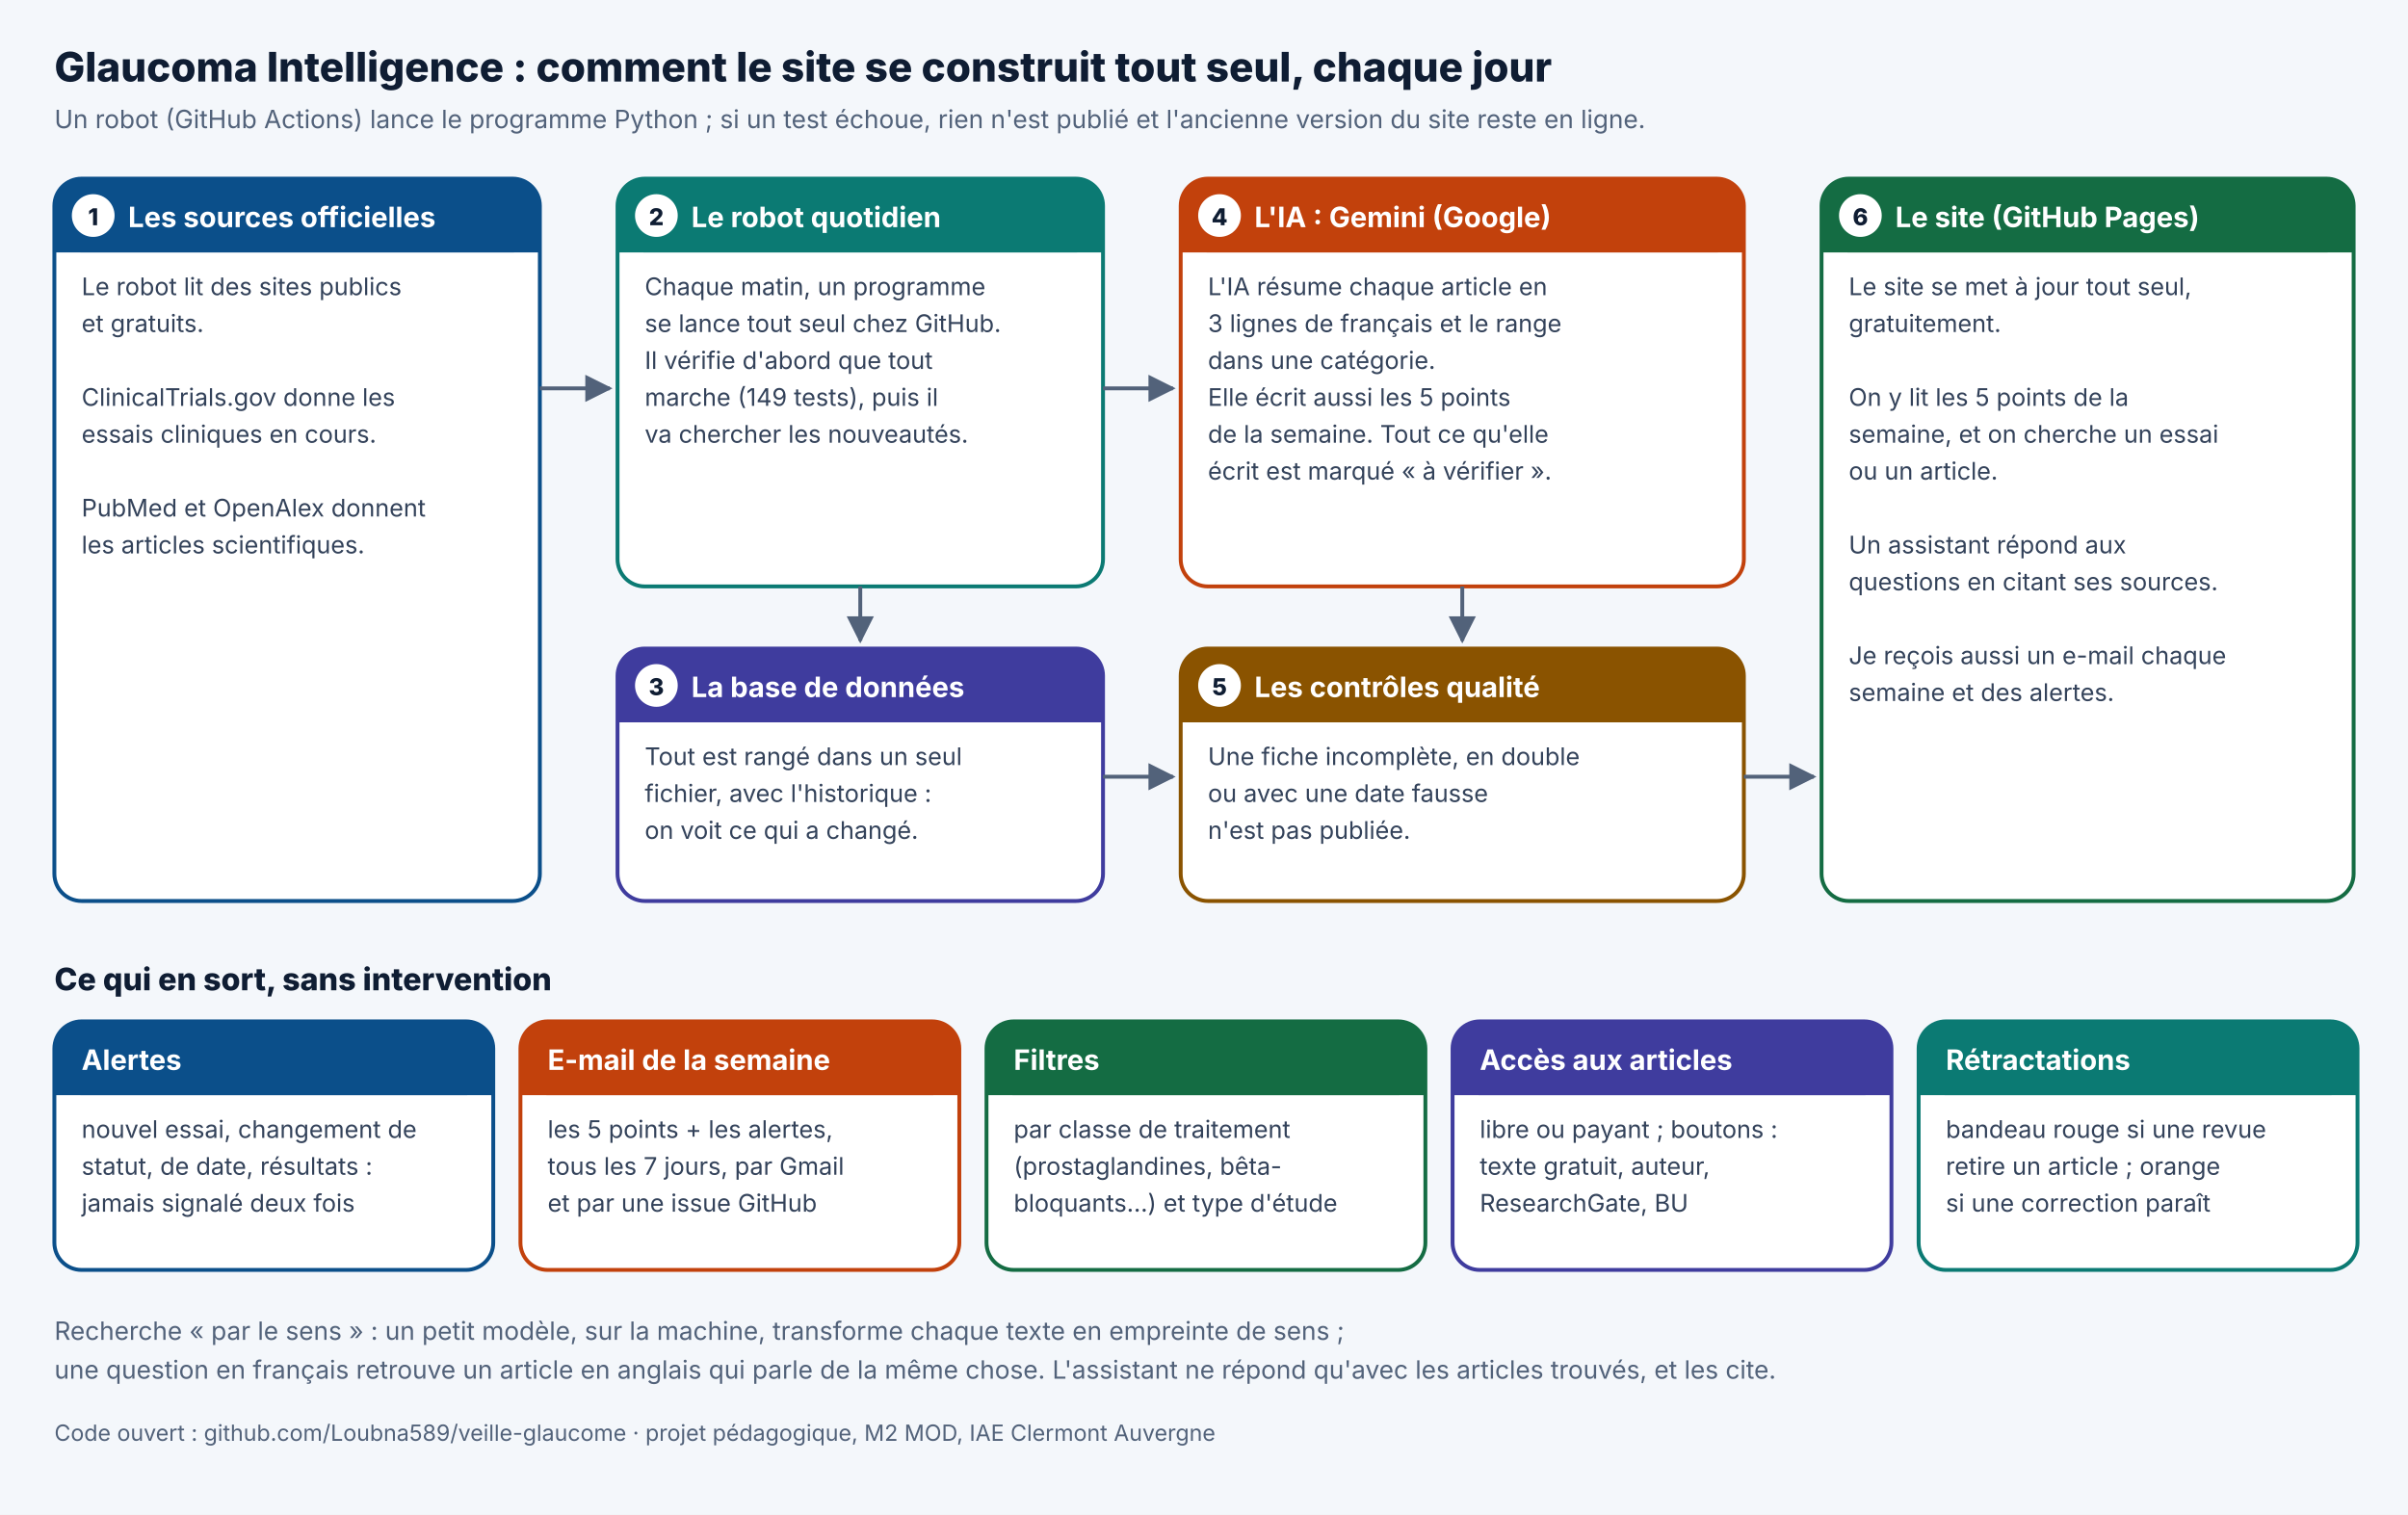
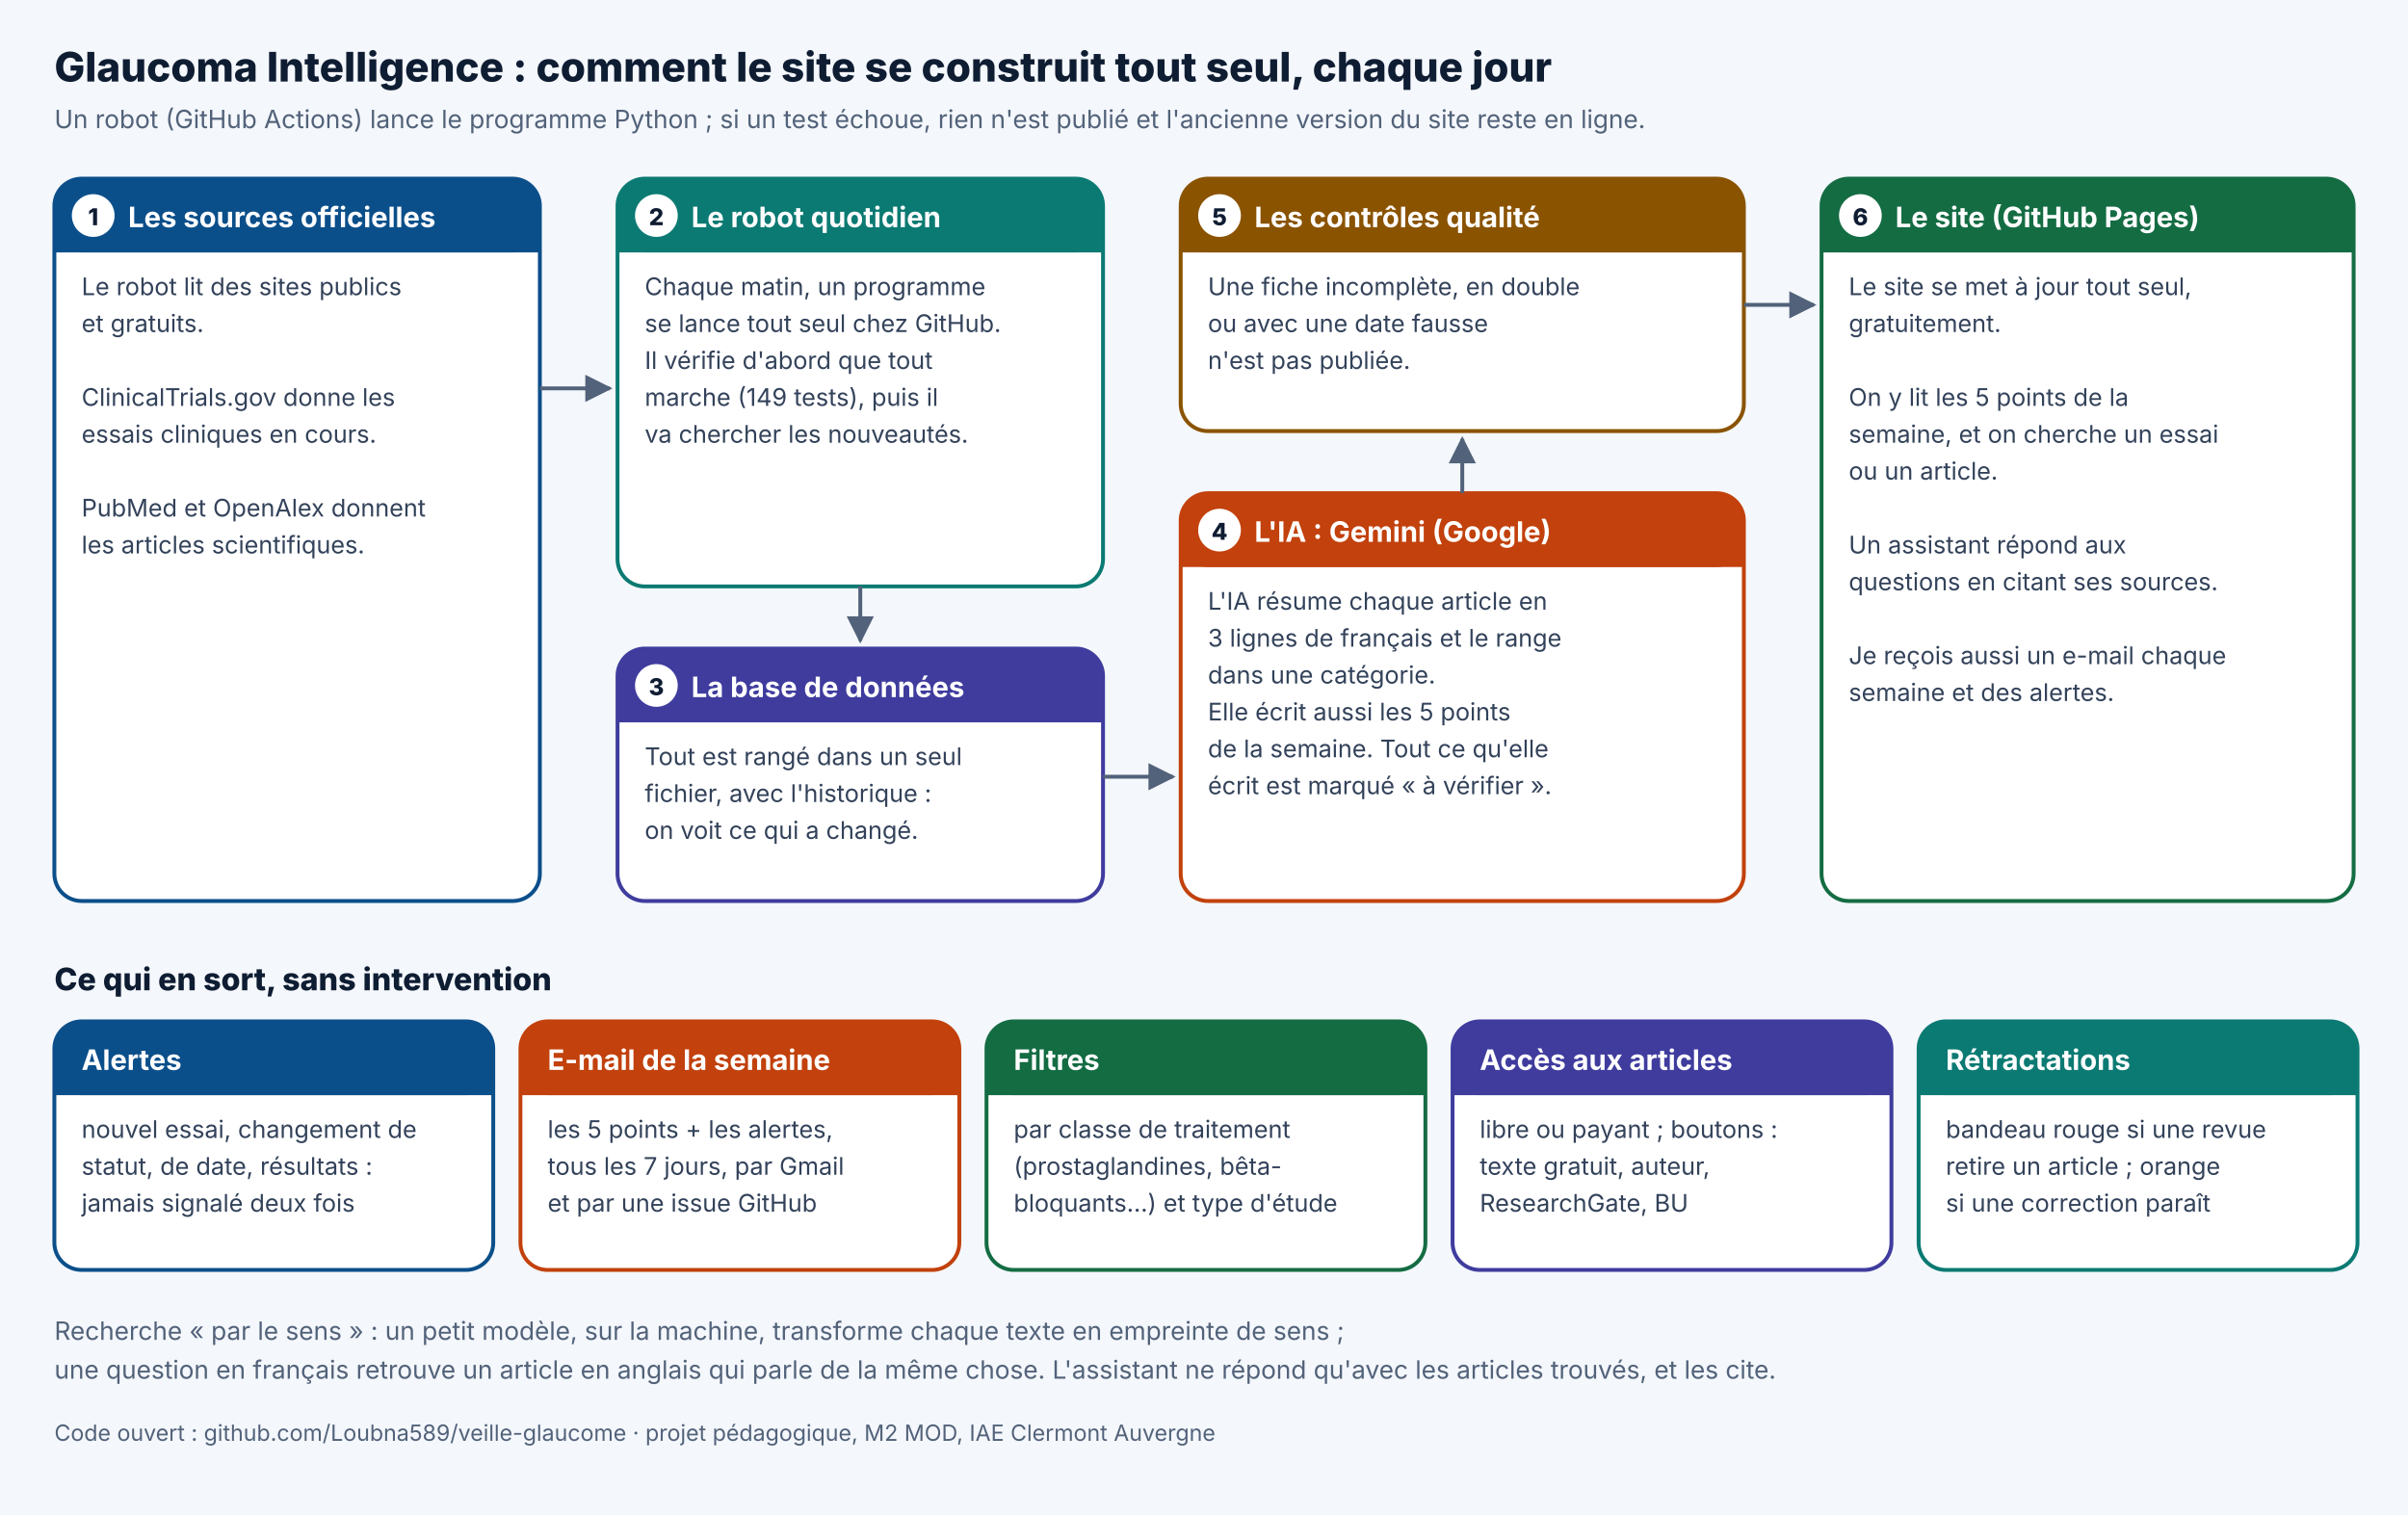
<svg xmlns="http://www.w3.org/2000/svg" viewBox="0 0 1240 780" font-family="Inter, Segoe UI, system-ui, sans-serif" role="img" aria-labelledby="t d">
  <defs>
    <marker id="f" viewBox="0 0 10 10" refX="9" refY="5" markerWidth="7" markerHeight="7" orient="auto-start-reverse">
      <path d="M0,0 L10,5 L0,10 z" fill="#52627a" />
    </marker>
    <style>.h1{font-size:21px;font-weight:800;fill:#0f1d33}.h2{font-size:16px;font-weight:800;fill:#0f1d33}.sous{font-size:13px;fill:#52627a}.mini{font-size:11.5px;fill:#52627a}
.ttl{font-size:14.5px;font-weight:700;fill:#fff}.num{font-size:12px;font-weight:800;fill:#0f1d33}.txt{font-size:12.5px;fill:#33425a}.gras{font-size:12.5px;font-weight:700;fill:#0f1d33}
.fl{stroke:#52627a;stroke-width:2;fill:none;marker-end:url(#f)}</style>
  </defs>
  <rect width="1240" height="780" fill="#f4f7fb" />
  <text x="28" y="42" class="h1" text-anchor="start">Glaucoma Intelligence : comment le site se construit tout seul, chaque jour</text>
  <text x="28" y="66" class="sous" text-anchor="start">Un robot (GitHub Actions) lance le programme Python ; si un test échoue, rien n'est publié et l'ancienne version du site reste en ligne.</text>
  <rect x="28" y="92" width="250" height="372" rx="14" fill="#ffffff" stroke="#0b4f8a" stroke-width="2" />
  <rect x="28" y="92" width="250" height="38" rx="14" fill="#0b4f8a" />
  <rect x="28" y="116" width="250" height="14" fill="#0b4f8a" />
  <circle cx="48" cy="111" r="11" fill="#fff" />
  <text x="48" y="116" class="num" text-anchor="middle">1</text>
  <text x="66" y="117" class="ttl" text-anchor="start">Les sources officielles</text>
  <text x="42" y="152" class="txt" text-anchor="start">Le robot lit des sites publics</text>
  <text x="42" y="171" class="txt" text-anchor="start">et gratuits.</text>
  <text x="42" y="190" class="txt" text-anchor="start" />
  <text x="42" y="209" class="txt" text-anchor="start">ClinicalTrials.gov donne les</text>
  <text x="42" y="228" class="txt" text-anchor="start">essais cliniques en cours.</text>
  <text x="42" y="247" class="txt" text-anchor="start" />
  <text x="42" y="266" class="txt" text-anchor="start">PubMed et OpenAlex donnent</text>
  <text x="42" y="285" class="txt" text-anchor="start">les articles scientifiques.</text>
  <rect x="318" y="92" width="250" height="210" rx="14" fill="#ffffff" stroke="#0b7a73" stroke-width="2" />
  <rect x="318" y="92" width="250" height="38" rx="14" fill="#0b7a73" />
  <rect x="318" y="116" width="250" height="14" fill="#0b7a73" />
  <circle cx="338" cy="111" r="11" fill="#fff" />
  <text x="338" y="116" class="num" text-anchor="middle">2</text>
  <text x="356" y="117" class="ttl" text-anchor="start">Le robot quotidien</text>
  <text x="332" y="152" class="txt" text-anchor="start">Chaque matin, un programme</text>
  <text x="332" y="171" class="txt" text-anchor="start">se lance tout seul chez GitHub.</text>
  <text x="332" y="190" class="txt" text-anchor="start">Il vérifie d'abord que tout</text>
  <text x="332" y="209" class="txt" text-anchor="start">marche (149 tests), puis il</text>
  <text x="332" y="228" class="txt" text-anchor="start">va chercher les nouveautés.</text>
  <rect x="318" y="334" width="250" height="130" rx="14" fill="#ffffff" stroke="#3f3c9e" stroke-width="2" />
  <rect x="318" y="334" width="250" height="38" rx="14" fill="#3f3c9e" />
  <rect x="318" y="358" width="250" height="14" fill="#3f3c9e" />
  <circle cx="338" cy="353" r="11" fill="#fff" />
  <text x="338" y="358" class="num" text-anchor="middle">3</text>
  <text x="356" y="359" class="ttl" text-anchor="start">La base de données</text>
  <text x="332" y="394" class="txt" text-anchor="start">Tout est rangé dans un seul</text>
  <text x="332" y="413" class="txt" text-anchor="start">fichier, avec l'historique :</text>
  <text x="332" y="432" class="txt" text-anchor="start">on voit ce qui a changé.</text>
-   <rect x="608" y="92" width="290" height="210" rx="14" fill="#ffffff" stroke="#c2410c" stroke-width="2" />
-   <rect x="608" y="92" width="290" height="38" rx="14" fill="#c2410c" />
-   <rect x="608" y="116" width="290" height="14" fill="#c2410c" />
+   <rect x="608" y="254" width="290" height="210" rx="14" fill="#ffffff" stroke="#c2410c" stroke-width="2" />
+   <rect x="608" y="254" width="290" height="38" rx="14" fill="#c2410c" />
+   <rect x="608" y="278" width="290" height="14" fill="#c2410c" />
+   <circle cx="628" cy="273" r="11" fill="#fff" />
+   <text x="628" y="278" class="num" text-anchor="middle">4</text>
+   <text x="646" y="279" class="ttl" text-anchor="start">L'IA : Gemini (Google)</text>
+   <text x="622" y="314" class="txt" text-anchor="start">L'IA résume chaque article en</text>
+   <text x="622" y="333" class="txt" text-anchor="start">3 lignes de français et le range</text>
+   <text x="622" y="352" class="txt" text-anchor="start">dans une catégorie.</text>
+   <text x="622" y="371" class="txt" text-anchor="start">Elle écrit aussi les 5 points</text>
+   <text x="622" y="390" class="txt" text-anchor="start">de la semaine. Tout ce qu'elle</text>
+   <text x="622" y="409" class="txt" text-anchor="start">écrit est marqué « à vérifier ».</text>
+   <rect x="608" y="92" width="290" height="130" rx="14" fill="#ffffff" stroke="#8a5300" stroke-width="2" />
+   <rect x="608" y="92" width="290" height="38" rx="14" fill="#8a5300" />
+   <rect x="608" y="116" width="290" height="14" fill="#8a5300" />
  <circle cx="628" cy="111" r="11" fill="#fff" />
-   <text x="628" y="116" class="num" text-anchor="middle">4</text>
-   <text x="646" y="117" class="ttl" text-anchor="start">L'IA : Gemini (Google)</text>
-   <text x="622" y="152" class="txt" text-anchor="start">L'IA résume chaque article en</text>
-   <text x="622" y="171" class="txt" text-anchor="start">3 lignes de français et le range</text>
-   <text x="622" y="190" class="txt" text-anchor="start">dans une catégorie.</text>
-   <text x="622" y="209" class="txt" text-anchor="start">Elle écrit aussi les 5 points</text>
-   <text x="622" y="228" class="txt" text-anchor="start">de la semaine. Tout ce qu'elle</text>
-   <text x="622" y="247" class="txt" text-anchor="start">écrit est marqué « à vérifier ».</text>
-   <rect x="608" y="334" width="290" height="130" rx="14" fill="#ffffff" stroke="#8a5300" stroke-width="2" />
-   <rect x="608" y="334" width="290" height="38" rx="14" fill="#8a5300" />
-   <rect x="608" y="358" width="290" height="14" fill="#8a5300" />
-   <circle cx="628" cy="353" r="11" fill="#fff" />
-   <text x="628" y="358" class="num" text-anchor="middle">5</text>
-   <text x="646" y="359" class="ttl" text-anchor="start">Les contrôles qualité</text>
-   <text x="622" y="394" class="txt" text-anchor="start">Une fiche incomplète, en double</text>
-   <text x="622" y="413" class="txt" text-anchor="start">ou avec une date fausse</text>
-   <text x="622" y="432" class="txt" text-anchor="start">n'est pas publiée.</text>
+   <text x="628" y="116" class="num" text-anchor="middle">5</text>
+   <text x="646" y="117" class="ttl" text-anchor="start">Les contrôles qualité</text>
+   <text x="622" y="152" class="txt" text-anchor="start">Une fiche incomplète, en double</text>
+   <text x="622" y="171" class="txt" text-anchor="start">ou avec une date fausse</text>
+   <text x="622" y="190" class="txt" text-anchor="start">n'est pas publiée.</text>
  <rect x="938" y="92" width="274" height="372" rx="14" fill="#ffffff" stroke="#146c43" stroke-width="2" />
  <rect x="938" y="92" width="274" height="38" rx="14" fill="#146c43" />
  <rect x="938" y="116" width="274" height="14" fill="#146c43" />
  <circle cx="958" cy="111" r="11" fill="#fff" />
  <text x="958" y="116" class="num" text-anchor="middle">6</text>
  <text x="976" y="117" class="ttl" text-anchor="start">Le site (GitHub Pages)</text>
  <text x="952" y="152" class="txt" text-anchor="start">Le site se met à jour tout seul,</text>
  <text x="952" y="171" class="txt" text-anchor="start">gratuitement.</text>
  <text x="952" y="190" class="txt" text-anchor="start" />
  <text x="952" y="209" class="txt" text-anchor="start">On y lit les 5 points de la</text>
  <text x="952" y="228" class="txt" text-anchor="start">semaine, et on cherche un essai</text>
  <text x="952" y="247" class="txt" text-anchor="start">ou un article.</text>
  <text x="952" y="266" class="txt" text-anchor="start" />
  <text x="952" y="285" class="txt" text-anchor="start">Un assistant répond aux</text>
  <text x="952" y="304" class="txt" text-anchor="start">questions en citant ses sources.</text>
  <text x="952" y="323" class="txt" text-anchor="start" />
  <text x="952" y="342" class="txt" text-anchor="start">Je reçois aussi un e-mail chaque</text>
  <text x="952" y="361" class="txt" text-anchor="start">semaine et des alertes.</text>
  <path d="M278,200 L314,200" class="fl" />
  <path d="M443,302 L443,330" class="fl" />
-   <path d="M568,200 L604,200" class="fl" />
  <path d="M568,400 L604,400" class="fl" />
-   <path d="M753,302 L753,330" class="fl" />
-   <path d="M898,400 L934,400" class="fl" />
+   <path d="M753,254 L753,226" class="fl" />
+   <path d="M898,157 L934,157" class="fl" />
  <text x="28" y="510" class="h2" text-anchor="start">Ce qui en sort, sans intervention</text>
  <rect x="28" y="526" width="226" height="128" rx="14" fill="#ffffff" stroke="#0b4f8a" stroke-width="2" />
  <rect x="28" y="526" width="226" height="38" rx="14" fill="#0b4f8a" />
  <rect x="28" y="550" width="226" height="14" fill="#0b4f8a" />
  <text x="42" y="551" class="ttl" text-anchor="start">Alertes</text>
  <text x="42" y="586" class="txt" text-anchor="start">nouvel essai, changement de</text>
  <text x="42" y="605" class="txt" text-anchor="start">statut, de date, résultats :</text>
  <text x="42" y="624" class="txt" text-anchor="start">jamais signalé deux fois</text>
  <rect x="268" y="526" width="226" height="128" rx="14" fill="#ffffff" stroke="#c2410c" stroke-width="2" />
  <rect x="268" y="526" width="226" height="38" rx="14" fill="#c2410c" />
  <rect x="268" y="550" width="226" height="14" fill="#c2410c" />
  <text x="282" y="551" class="ttl" text-anchor="start">E-mail de la semaine</text>
  <text x="282" y="586" class="txt" text-anchor="start">les 5 points + les alertes,</text>
  <text x="282" y="605" class="txt" text-anchor="start">tous les 7 jours, par Gmail</text>
  <text x="282" y="624" class="txt" text-anchor="start">et par une issue GitHub</text>
  <rect x="508" y="526" width="226" height="128" rx="14" fill="#ffffff" stroke="#146c43" stroke-width="2" />
  <rect x="508" y="526" width="226" height="38" rx="14" fill="#146c43" />
  <rect x="508" y="550" width="226" height="14" fill="#146c43" />
  <text x="522" y="551" class="ttl" text-anchor="start">Filtres</text>
  <text x="522" y="586" class="txt" text-anchor="start">par classe de traitement</text>
  <text x="522" y="605" class="txt" text-anchor="start">(prostaglandines, bêta-</text>
  <text x="522" y="624" class="txt" text-anchor="start">bloquants…) et type d'étude</text>
  <rect x="748" y="526" width="226" height="128" rx="14" fill="#ffffff" stroke="#3f3c9e" stroke-width="2" />
  <rect x="748" y="526" width="226" height="38" rx="14" fill="#3f3c9e" />
  <rect x="748" y="550" width="226" height="14" fill="#3f3c9e" />
  <text x="762" y="551" class="ttl" text-anchor="start">Accès aux articles</text>
  <text x="762" y="586" class="txt" text-anchor="start">libre ou payant ; boutons :</text>
  <text x="762" y="605" class="txt" text-anchor="start">texte gratuit, auteur,</text>
  <text x="762" y="624" class="txt" text-anchor="start">ResearchGate, BU</text>
  <rect x="988" y="526" width="226" height="128" rx="14" fill="#ffffff" stroke="#0b7a73" stroke-width="2" />
  <rect x="988" y="526" width="226" height="38" rx="14" fill="#0b7a73" />
  <rect x="988" y="550" width="226" height="14" fill="#0b7a73" />
  <text x="1002" y="551" class="ttl" text-anchor="start">Rétractations</text>
  <text x="1002" y="586" class="txt" text-anchor="start">bandeau rouge si une revue</text>
  <text x="1002" y="605" class="txt" text-anchor="start">retire un article ; orange</text>
  <text x="1002" y="624" class="txt" text-anchor="start">si une correction paraît</text>
  <text x="28" y="690" class="sous" text-anchor="start">Recherche « par le sens » : un petit modèle, sur la machine, transforme chaque texte en empreinte de sens ;</text>
  <text x="28" y="710" class="sous" text-anchor="start">une question en français retrouve un article en anglais qui parle de la même chose. L'assistant ne répond qu'avec les articles trouvés, et les cite.</text>
  <text x="28" y="742" class="mini" text-anchor="start">Code ouvert : github.com/Loubna589/veille-glaucome · projet pédagogique, M2 MOD, IAE Clermont Auvergne</text>
</svg>
